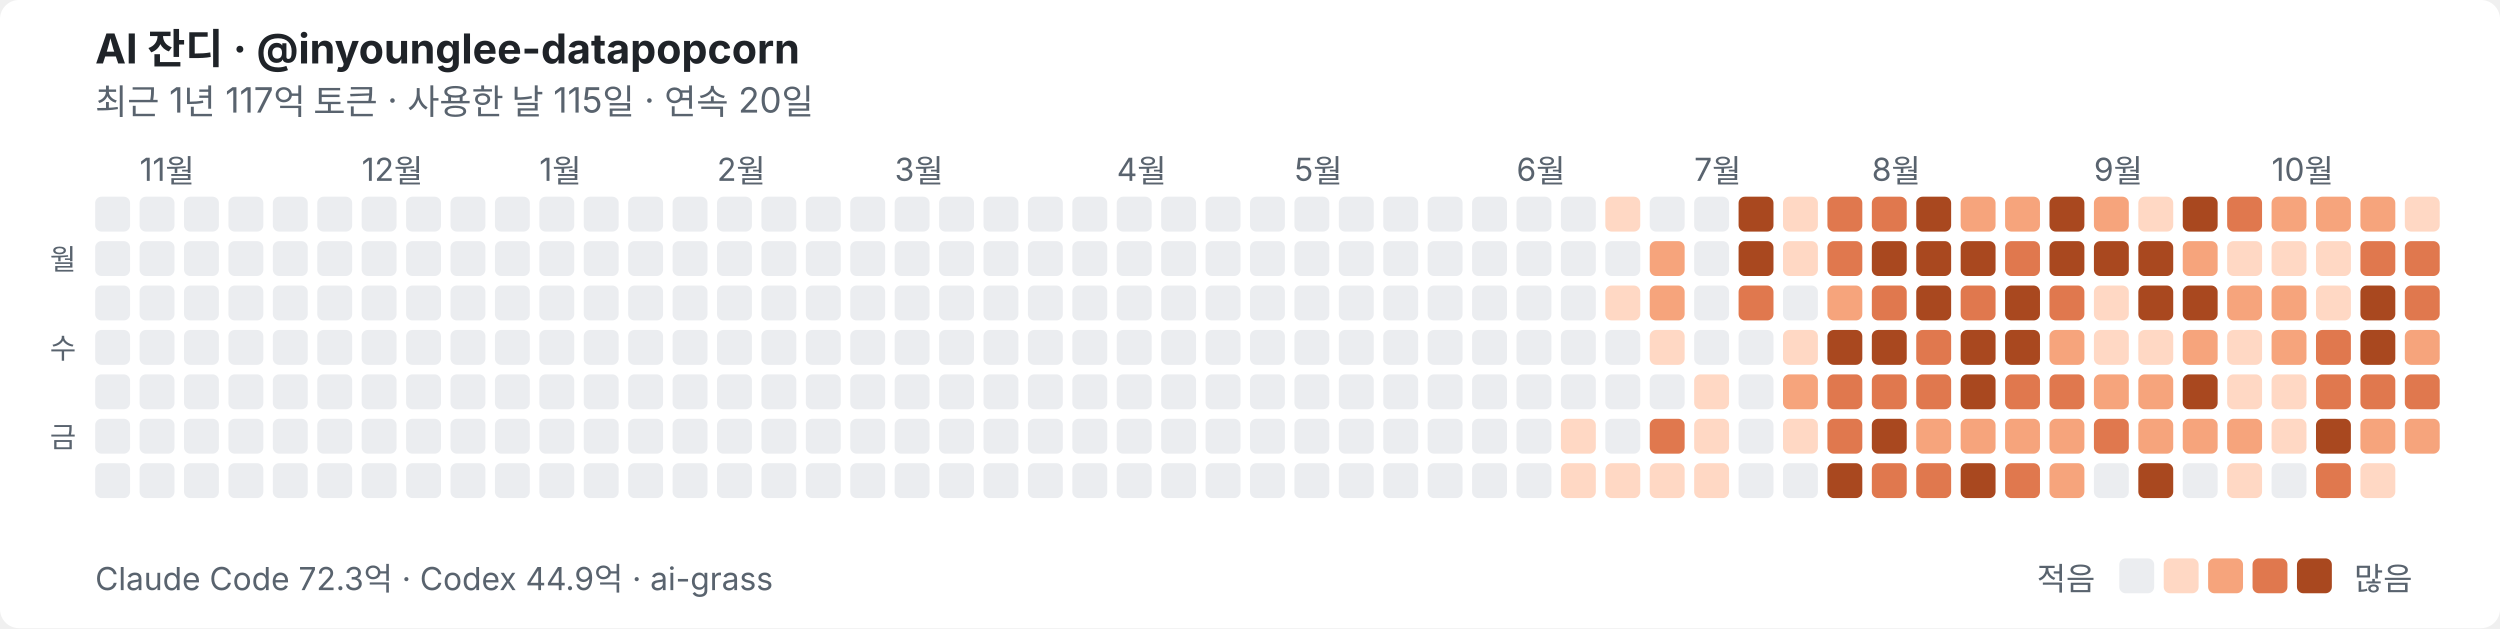
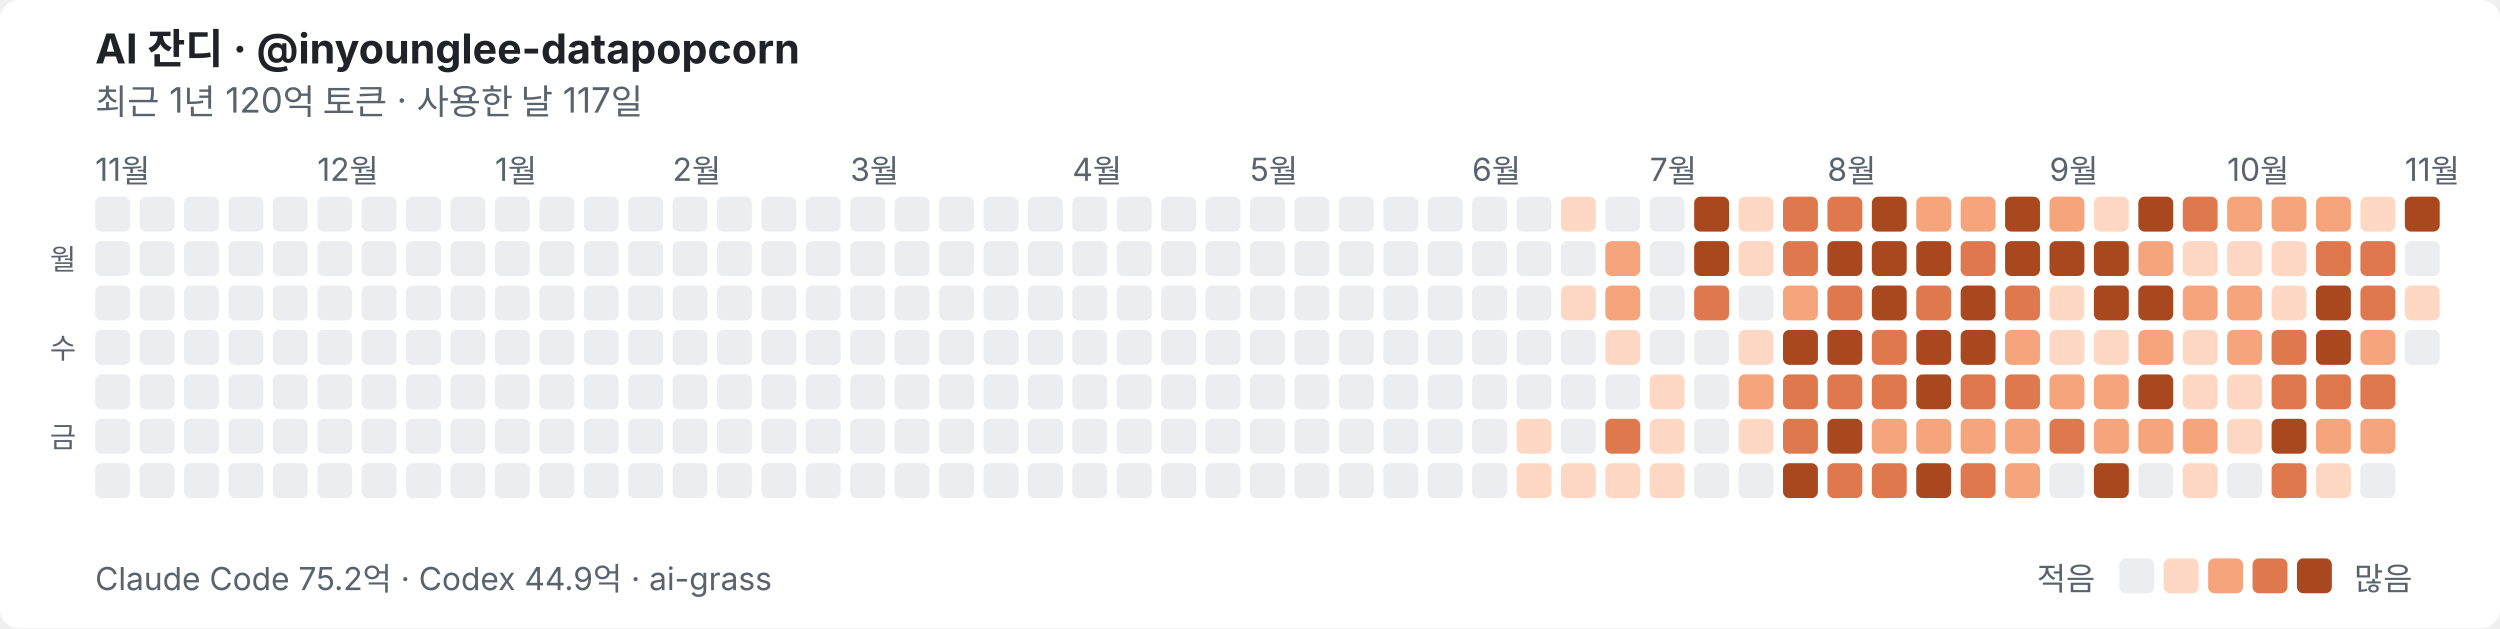
- <svg xmlns="http://www.w3.org/2000/svg" width="788" height="198" viewBox="0 0 788 198" role="img" aria-label="AI 잔디 · @inyounglee-datapopcorn 최근 1년 117억 토큰 · 사용한 날 115일 · 연속 20일">
+ <svg xmlns="http://www.w3.org/2000/svg" width="788" height="198" viewBox="0 0 788 198" role="img" aria-label="AI 잔디 · @inyounglee-datapopcorn 최근 1년 120억 토큰 · 사용한 날 117일">
  <rect width="788" height="198" rx="6" fill="#ffffff" />
  <g font-family="-apple-system,BlinkMacSystemFont,'Segoe UI','Apple SD Gothic Neo','Malgun Gothic',sans-serif">
    <text x="30" y="20" font-size="13" font-weight="700" fill="#1f2328">AI 잔디 · @inyounglee-datapopcorn</text>
-     <text x="30" y="36" font-size="11" fill="#59636e">최근 1년 117억 토큰 · 사용한 날 115일 · 연속 20일</text>
-     <text x="44" y="57" font-size="10" fill="#59636e">11월</text>
-     <text x="114" y="57" font-size="10" fill="#59636e">12월</text>
-     <text x="170" y="57" font-size="10" fill="#59636e">1월</text>
-     <text x="226" y="57" font-size="10" fill="#59636e">2월</text>
-     <text x="282" y="57" font-size="10" fill="#59636e">3월</text>
-     <text x="352" y="57" font-size="10" fill="#59636e">4월</text>
-     <text x="408" y="57" font-size="10" fill="#59636e">5월</text>
-     <text x="478" y="57" font-size="10" fill="#59636e">6월</text>
-     <text x="534" y="57" font-size="10" fill="#59636e">7월</text>
-     <text x="590" y="57" font-size="10" fill="#59636e">8월</text>
-     <text x="660" y="57" font-size="10" fill="#59636e">9월</text>
-     <text x="716" y="57" font-size="10" fill="#59636e">10월</text>
+     <text x="30" y="36" font-size="11" fill="#59636e">최근 1년 120억 토큰 · 사용한 날 117일</text>
+     <text x="30" y="57" font-size="10" fill="#59636e">11월</text>
+     <text x="100" y="57" font-size="10" fill="#59636e">12월</text>
+     <text x="156" y="57" font-size="10" fill="#59636e">1월</text>
+     <text x="212" y="57" font-size="10" fill="#59636e">2월</text>
+     <text x="268" y="57" font-size="10" fill="#59636e">3월</text>
+     <text x="338" y="57" font-size="10" fill="#59636e">4월</text>
+     <text x="394" y="57" font-size="10" fill="#59636e">5월</text>
+     <text x="464" y="57" font-size="10" fill="#59636e">6월</text>
+     <text x="520" y="57" font-size="10" fill="#59636e">7월</text>
+     <text x="576" y="57" font-size="10" fill="#59636e">8월</text>
+     <text x="646" y="57" font-size="10" fill="#59636e">9월</text>
+     <text x="702" y="57" font-size="10" fill="#59636e">10월</text>
+     <text x="758" y="57" font-size="10" fill="#59636e">11월</text>
    <text x="24" y="85" font-size="9" text-anchor="end" fill="#59636e">월</text>
    <text x="24" y="113" font-size="9" text-anchor="end" fill="#59636e">수</text>
    <text x="24" y="141" font-size="9" text-anchor="end" fill="#59636e">금</text>
    <rect x="30" y="62" width="11" height="11" rx="2" fill="#ebedf0" />
    <rect x="30" y="76" width="11" height="11" rx="2" fill="#ebedf0" />
    <rect x="30" y="90" width="11" height="11" rx="2" fill="#ebedf0" />
    <rect x="30" y="104" width="11" height="11" rx="2" fill="#ebedf0" />
    <rect x="30" y="118" width="11" height="11" rx="2" fill="#ebedf0" />
    <rect x="30" y="132" width="11" height="11" rx="2" fill="#ebedf0" />
    <rect x="30" y="146" width="11" height="11" rx="2" fill="#ebedf0" />
    <rect x="44" y="62" width="11" height="11" rx="2" fill="#ebedf0" />
    <rect x="44" y="76" width="11" height="11" rx="2" fill="#ebedf0" />
    <rect x="44" y="90" width="11" height="11" rx="2" fill="#ebedf0" />
    <rect x="44" y="104" width="11" height="11" rx="2" fill="#ebedf0" />
    <rect x="44" y="118" width="11" height="11" rx="2" fill="#ebedf0" />
    <rect x="44" y="132" width="11" height="11" rx="2" fill="#ebedf0" />
    <rect x="44" y="146" width="11" height="11" rx="2" fill="#ebedf0" />
    <rect x="58" y="62" width="11" height="11" rx="2" fill="#ebedf0" />
    <rect x="58" y="76" width="11" height="11" rx="2" fill="#ebedf0" />
    <rect x="58" y="90" width="11" height="11" rx="2" fill="#ebedf0" />
    <rect x="58" y="104" width="11" height="11" rx="2" fill="#ebedf0" />
    <rect x="58" y="118" width="11" height="11" rx="2" fill="#ebedf0" />
    <rect x="58" y="132" width="11" height="11" rx="2" fill="#ebedf0" />
    <rect x="58" y="146" width="11" height="11" rx="2" fill="#ebedf0" />
    <rect x="72" y="62" width="11" height="11" rx="2" fill="#ebedf0" />
    <rect x="72" y="76" width="11" height="11" rx="2" fill="#ebedf0" />
    <rect x="72" y="90" width="11" height="11" rx="2" fill="#ebedf0" />
    <rect x="72" y="104" width="11" height="11" rx="2" fill="#ebedf0" />
    <rect x="72" y="118" width="11" height="11" rx="2" fill="#ebedf0" />
    <rect x="72" y="132" width="11" height="11" rx="2" fill="#ebedf0" />
    <rect x="72" y="146" width="11" height="11" rx="2" fill="#ebedf0" />
    <rect x="86" y="62" width="11" height="11" rx="2" fill="#ebedf0" />
    <rect x="86" y="76" width="11" height="11" rx="2" fill="#ebedf0" />
    <rect x="86" y="90" width="11" height="11" rx="2" fill="#ebedf0" />
    <rect x="86" y="104" width="11" height="11" rx="2" fill="#ebedf0" />
    <rect x="86" y="118" width="11" height="11" rx="2" fill="#ebedf0" />
    <rect x="86" y="132" width="11" height="11" rx="2" fill="#ebedf0" />
    <rect x="86" y="146" width="11" height="11" rx="2" fill="#ebedf0" />
    <rect x="100" y="62" width="11" height="11" rx="2" fill="#ebedf0" />
    <rect x="100" y="76" width="11" height="11" rx="2" fill="#ebedf0" />
    <rect x="100" y="90" width="11" height="11" rx="2" fill="#ebedf0" />
    <rect x="100" y="104" width="11" height="11" rx="2" fill="#ebedf0" />
    <rect x="100" y="118" width="11" height="11" rx="2" fill="#ebedf0" />
    <rect x="100" y="132" width="11" height="11" rx="2" fill="#ebedf0" />
    <rect x="100" y="146" width="11" height="11" rx="2" fill="#ebedf0" />
    <rect x="114" y="62" width="11" height="11" rx="2" fill="#ebedf0" />
    <rect x="114" y="76" width="11" height="11" rx="2" fill="#ebedf0" />
    <rect x="114" y="90" width="11" height="11" rx="2" fill="#ebedf0" />
    <rect x="114" y="104" width="11" height="11" rx="2" fill="#ebedf0" />
    <rect x="114" y="118" width="11" height="11" rx="2" fill="#ebedf0" />
    <rect x="114" y="132" width="11" height="11" rx="2" fill="#ebedf0" />
    <rect x="114" y="146" width="11" height="11" rx="2" fill="#ebedf0" />
    <rect x="128" y="62" width="11" height="11" rx="2" fill="#ebedf0" />
    <rect x="128" y="76" width="11" height="11" rx="2" fill="#ebedf0" />
    <rect x="128" y="90" width="11" height="11" rx="2" fill="#ebedf0" />
    <rect x="128" y="104" width="11" height="11" rx="2" fill="#ebedf0" />
    <rect x="128" y="118" width="11" height="11" rx="2" fill="#ebedf0" />
    <rect x="128" y="132" width="11" height="11" rx="2" fill="#ebedf0" />
    <rect x="128" y="146" width="11" height="11" rx="2" fill="#ebedf0" />
    <rect x="142" y="62" width="11" height="11" rx="2" fill="#ebedf0" />
    <rect x="142" y="76" width="11" height="11" rx="2" fill="#ebedf0" />
    <rect x="142" y="90" width="11" height="11" rx="2" fill="#ebedf0" />
    <rect x="142" y="104" width="11" height="11" rx="2" fill="#ebedf0" />
    <rect x="142" y="118" width="11" height="11" rx="2" fill="#ebedf0" />
    <rect x="142" y="132" width="11" height="11" rx="2" fill="#ebedf0" />
    <rect x="142" y="146" width="11" height="11" rx="2" fill="#ebedf0" />
    <rect x="156" y="62" width="11" height="11" rx="2" fill="#ebedf0" />
    <rect x="156" y="76" width="11" height="11" rx="2" fill="#ebedf0" />
    <rect x="156" y="90" width="11" height="11" rx="2" fill="#ebedf0" />
    <rect x="156" y="104" width="11" height="11" rx="2" fill="#ebedf0" />
    <rect x="156" y="118" width="11" height="11" rx="2" fill="#ebedf0" />
    <rect x="156" y="132" width="11" height="11" rx="2" fill="#ebedf0" />
    <rect x="156" y="146" width="11" height="11" rx="2" fill="#ebedf0" />
    <rect x="170" y="62" width="11" height="11" rx="2" fill="#ebedf0" />
    <rect x="170" y="76" width="11" height="11" rx="2" fill="#ebedf0" />
    <rect x="170" y="90" width="11" height="11" rx="2" fill="#ebedf0" />
    <rect x="170" y="104" width="11" height="11" rx="2" fill="#ebedf0" />
    <rect x="170" y="118" width="11" height="11" rx="2" fill="#ebedf0" />
    <rect x="170" y="132" width="11" height="11" rx="2" fill="#ebedf0" />
    <rect x="170" y="146" width="11" height="11" rx="2" fill="#ebedf0" />
    <rect x="184" y="62" width="11" height="11" rx="2" fill="#ebedf0" />
    <rect x="184" y="76" width="11" height="11" rx="2" fill="#ebedf0" />
    <rect x="184" y="90" width="11" height="11" rx="2" fill="#ebedf0" />
    <rect x="184" y="104" width="11" height="11" rx="2" fill="#ebedf0" />
    <rect x="184" y="118" width="11" height="11" rx="2" fill="#ebedf0" />
    <rect x="184" y="132" width="11" height="11" rx="2" fill="#ebedf0" />
    <rect x="184" y="146" width="11" height="11" rx="2" fill="#ebedf0" />
    <rect x="198" y="62" width="11" height="11" rx="2" fill="#ebedf0" />
    <rect x="198" y="76" width="11" height="11" rx="2" fill="#ebedf0" />
    <rect x="198" y="90" width="11" height="11" rx="2" fill="#ebedf0" />
    <rect x="198" y="104" width="11" height="11" rx="2" fill="#ebedf0" />
    <rect x="198" y="118" width="11" height="11" rx="2" fill="#ebedf0" />
    <rect x="198" y="132" width="11" height="11" rx="2" fill="#ebedf0" />
    <rect x="198" y="146" width="11" height="11" rx="2" fill="#ebedf0" />
    <rect x="212" y="62" width="11" height="11" rx="2" fill="#ebedf0" />
    <rect x="212" y="76" width="11" height="11" rx="2" fill="#ebedf0" />
    <rect x="212" y="90" width="11" height="11" rx="2" fill="#ebedf0" />
    <rect x="212" y="104" width="11" height="11" rx="2" fill="#ebedf0" />
    <rect x="212" y="118" width="11" height="11" rx="2" fill="#ebedf0" />
    <rect x="212" y="132" width="11" height="11" rx="2" fill="#ebedf0" />
    <rect x="212" y="146" width="11" height="11" rx="2" fill="#ebedf0" />
    <rect x="226" y="62" width="11" height="11" rx="2" fill="#ebedf0" />
    <rect x="226" y="76" width="11" height="11" rx="2" fill="#ebedf0" />
    <rect x="226" y="90" width="11" height="11" rx="2" fill="#ebedf0" />
    <rect x="226" y="104" width="11" height="11" rx="2" fill="#ebedf0" />
    <rect x="226" y="118" width="11" height="11" rx="2" fill="#ebedf0" />
    <rect x="226" y="132" width="11" height="11" rx="2" fill="#ebedf0" />
    <rect x="226" y="146" width="11" height="11" rx="2" fill="#ebedf0" />
    <rect x="240" y="62" width="11" height="11" rx="2" fill="#ebedf0" />
    <rect x="240" y="76" width="11" height="11" rx="2" fill="#ebedf0" />
    <rect x="240" y="90" width="11" height="11" rx="2" fill="#ebedf0" />
    <rect x="240" y="104" width="11" height="11" rx="2" fill="#ebedf0" />
    <rect x="240" y="118" width="11" height="11" rx="2" fill="#ebedf0" />
    <rect x="240" y="132" width="11" height="11" rx="2" fill="#ebedf0" />
    <rect x="240" y="146" width="11" height="11" rx="2" fill="#ebedf0" />
    <rect x="254" y="62" width="11" height="11" rx="2" fill="#ebedf0" />
    <rect x="254" y="76" width="11" height="11" rx="2" fill="#ebedf0" />
    <rect x="254" y="90" width="11" height="11" rx="2" fill="#ebedf0" />
    <rect x="254" y="104" width="11" height="11" rx="2" fill="#ebedf0" />
    <rect x="254" y="118" width="11" height="11" rx="2" fill="#ebedf0" />
    <rect x="254" y="132" width="11" height="11" rx="2" fill="#ebedf0" />
    <rect x="254" y="146" width="11" height="11" rx="2" fill="#ebedf0" />
    <rect x="268" y="62" width="11" height="11" rx="2" fill="#ebedf0" />
    <rect x="268" y="76" width="11" height="11" rx="2" fill="#ebedf0" />
    <rect x="268" y="90" width="11" height="11" rx="2" fill="#ebedf0" />
    <rect x="268" y="104" width="11" height="11" rx="2" fill="#ebedf0" />
    <rect x="268" y="118" width="11" height="11" rx="2" fill="#ebedf0" />
    <rect x="268" y="132" width="11" height="11" rx="2" fill="#ebedf0" />
    <rect x="268" y="146" width="11" height="11" rx="2" fill="#ebedf0" />
    <rect x="282" y="62" width="11" height="11" rx="2" fill="#ebedf0" />
    <rect x="282" y="76" width="11" height="11" rx="2" fill="#ebedf0" />
    <rect x="282" y="90" width="11" height="11" rx="2" fill="#ebedf0" />
    <rect x="282" y="104" width="11" height="11" rx="2" fill="#ebedf0" />
    <rect x="282" y="118" width="11" height="11" rx="2" fill="#ebedf0" />
    <rect x="282" y="132" width="11" height="11" rx="2" fill="#ebedf0" />
    <rect x="282" y="146" width="11" height="11" rx="2" fill="#ebedf0" />
    <rect x="296" y="62" width="11" height="11" rx="2" fill="#ebedf0" />
    <rect x="296" y="76" width="11" height="11" rx="2" fill="#ebedf0" />
    <rect x="296" y="90" width="11" height="11" rx="2" fill="#ebedf0" />
    <rect x="296" y="104" width="11" height="11" rx="2" fill="#ebedf0" />
    <rect x="296" y="118" width="11" height="11" rx="2" fill="#ebedf0" />
    <rect x="296" y="132" width="11" height="11" rx="2" fill="#ebedf0" />
    <rect x="296" y="146" width="11" height="11" rx="2" fill="#ebedf0" />
    <rect x="310" y="62" width="11" height="11" rx="2" fill="#ebedf0" />
    <rect x="310" y="76" width="11" height="11" rx="2" fill="#ebedf0" />
    <rect x="310" y="90" width="11" height="11" rx="2" fill="#ebedf0" />
    <rect x="310" y="104" width="11" height="11" rx="2" fill="#ebedf0" />
    <rect x="310" y="118" width="11" height="11" rx="2" fill="#ebedf0" />
    <rect x="310" y="132" width="11" height="11" rx="2" fill="#ebedf0" />
    <rect x="310" y="146" width="11" height="11" rx="2" fill="#ebedf0" />
    <rect x="324" y="62" width="11" height="11" rx="2" fill="#ebedf0" />
    <rect x="324" y="76" width="11" height="11" rx="2" fill="#ebedf0" />
    <rect x="324" y="90" width="11" height="11" rx="2" fill="#ebedf0" />
    <rect x="324" y="104" width="11" height="11" rx="2" fill="#ebedf0" />
    <rect x="324" y="118" width="11" height="11" rx="2" fill="#ebedf0" />
    <rect x="324" y="132" width="11" height="11" rx="2" fill="#ebedf0" />
    <rect x="324" y="146" width="11" height="11" rx="2" fill="#ebedf0" />
    <rect x="338" y="62" width="11" height="11" rx="2" fill="#ebedf0" />
    <rect x="338" y="76" width="11" height="11" rx="2" fill="#ebedf0" />
    <rect x="338" y="90" width="11" height="11" rx="2" fill="#ebedf0" />
    <rect x="338" y="104" width="11" height="11" rx="2" fill="#ebedf0" />
    <rect x="338" y="118" width="11" height="11" rx="2" fill="#ebedf0" />
    <rect x="338" y="132" width="11" height="11" rx="2" fill="#ebedf0" />
    <rect x="338" y="146" width="11" height="11" rx="2" fill="#ebedf0" />
    <rect x="352" y="62" width="11" height="11" rx="2" fill="#ebedf0" />
    <rect x="352" y="76" width="11" height="11" rx="2" fill="#ebedf0" />
    <rect x="352" y="90" width="11" height="11" rx="2" fill="#ebedf0" />
    <rect x="352" y="104" width="11" height="11" rx="2" fill="#ebedf0" />
    <rect x="352" y="118" width="11" height="11" rx="2" fill="#ebedf0" />
    <rect x="352" y="132" width="11" height="11" rx="2" fill="#ebedf0" />
    <rect x="352" y="146" width="11" height="11" rx="2" fill="#ebedf0" />
    <rect x="366" y="62" width="11" height="11" rx="2" fill="#ebedf0" />
    <rect x="366" y="76" width="11" height="11" rx="2" fill="#ebedf0" />
    <rect x="366" y="90" width="11" height="11" rx="2" fill="#ebedf0" />
    <rect x="366" y="104" width="11" height="11" rx="2" fill="#ebedf0" />
    <rect x="366" y="118" width="11" height="11" rx="2" fill="#ebedf0" />
    <rect x="366" y="132" width="11" height="11" rx="2" fill="#ebedf0" />
    <rect x="366" y="146" width="11" height="11" rx="2" fill="#ebedf0" />
    <rect x="380" y="62" width="11" height="11" rx="2" fill="#ebedf0" />
    <rect x="380" y="76" width="11" height="11" rx="2" fill="#ebedf0" />
    <rect x="380" y="90" width="11" height="11" rx="2" fill="#ebedf0" />
    <rect x="380" y="104" width="11" height="11" rx="2" fill="#ebedf0" />
    <rect x="380" y="118" width="11" height="11" rx="2" fill="#ebedf0" />
    <rect x="380" y="132" width="11" height="11" rx="2" fill="#ebedf0" />
    <rect x="380" y="146" width="11" height="11" rx="2" fill="#ebedf0" />
    <rect x="394" y="62" width="11" height="11" rx="2" fill="#ebedf0" />
    <rect x="394" y="76" width="11" height="11" rx="2" fill="#ebedf0" />
    <rect x="394" y="90" width="11" height="11" rx="2" fill="#ebedf0" />
    <rect x="394" y="104" width="11" height="11" rx="2" fill="#ebedf0" />
    <rect x="394" y="118" width="11" height="11" rx="2" fill="#ebedf0" />
    <rect x="394" y="132" width="11" height="11" rx="2" fill="#ebedf0" />
    <rect x="394" y="146" width="11" height="11" rx="2" fill="#ebedf0" />
    <rect x="408" y="62" width="11" height="11" rx="2" fill="#ebedf0" />
    <rect x="408" y="76" width="11" height="11" rx="2" fill="#ebedf0" />
    <rect x="408" y="90" width="11" height="11" rx="2" fill="#ebedf0" />
    <rect x="408" y="104" width="11" height="11" rx="2" fill="#ebedf0" />
    <rect x="408" y="118" width="11" height="11" rx="2" fill="#ebedf0" />
    <rect x="408" y="132" width="11" height="11" rx="2" fill="#ebedf0" />
    <rect x="408" y="146" width="11" height="11" rx="2" fill="#ebedf0" />
    <rect x="422" y="62" width="11" height="11" rx="2" fill="#ebedf0" />
    <rect x="422" y="76" width="11" height="11" rx="2" fill="#ebedf0" />
    <rect x="422" y="90" width="11" height="11" rx="2" fill="#ebedf0" />
    <rect x="422" y="104" width="11" height="11" rx="2" fill="#ebedf0" />
    <rect x="422" y="118" width="11" height="11" rx="2" fill="#ebedf0" />
    <rect x="422" y="132" width="11" height="11" rx="2" fill="#ebedf0" />
    <rect x="422" y="146" width="11" height="11" rx="2" fill="#ebedf0" />
    <rect x="436" y="62" width="11" height="11" rx="2" fill="#ebedf0" />
    <rect x="436" y="76" width="11" height="11" rx="2" fill="#ebedf0" />
    <rect x="436" y="90" width="11" height="11" rx="2" fill="#ebedf0" />
    <rect x="436" y="104" width="11" height="11" rx="2" fill="#ebedf0" />
    <rect x="436" y="118" width="11" height="11" rx="2" fill="#ebedf0" />
    <rect x="436" y="132" width="11" height="11" rx="2" fill="#ebedf0" />
    <rect x="436" y="146" width="11" height="11" rx="2" fill="#ebedf0" />
    <rect x="450" y="62" width="11" height="11" rx="2" fill="#ebedf0" />
    <rect x="450" y="76" width="11" height="11" rx="2" fill="#ebedf0" />
    <rect x="450" y="90" width="11" height="11" rx="2" fill="#ebedf0" />
    <rect x="450" y="104" width="11" height="11" rx="2" fill="#ebedf0" />
    <rect x="450" y="118" width="11" height="11" rx="2" fill="#ebedf0" />
    <rect x="450" y="132" width="11" height="11" rx="2" fill="#ebedf0" />
    <rect x="450" y="146" width="11" height="11" rx="2" fill="#ebedf0" />
    <rect x="464" y="62" width="11" height="11" rx="2" fill="#ebedf0" />
    <rect x="464" y="76" width="11" height="11" rx="2" fill="#ebedf0" />
    <rect x="464" y="90" width="11" height="11" rx="2" fill="#ebedf0" />
    <rect x="464" y="104" width="11" height="11" rx="2" fill="#ebedf0" />
    <rect x="464" y="118" width="11" height="11" rx="2" fill="#ebedf0" />
    <rect x="464" y="132" width="11" height="11" rx="2" fill="#ebedf0" />
    <rect x="464" y="146" width="11" height="11" rx="2" fill="#ebedf0" />
    <rect x="478" y="62" width="11" height="11" rx="2" fill="#ebedf0" />
    <rect x="478" y="76" width="11" height="11" rx="2" fill="#ebedf0" />
    <rect x="478" y="90" width="11" height="11" rx="2" fill="#ebedf0" />
    <rect x="478" y="104" width="11" height="11" rx="2" fill="#ebedf0" />
    <rect x="478" y="118" width="11" height="11" rx="2" fill="#ebedf0" />
-     <rect x="478" y="132" width="11" height="11" rx="2" fill="#ebedf0" />
-     <rect x="478" y="146" width="11" height="11" rx="2" fill="#ebedf0" />
-     <rect x="492" y="62" width="11" height="11" rx="2" fill="#ebedf0" />
+     <rect x="478" y="132" width="11" height="11" rx="2" fill="#ffd8c4" />
+     <rect x="478" y="146" width="11" height="11" rx="2" fill="#ffd8c4" />
+     <rect x="492" y="62" width="11" height="11" rx="2" fill="#ffd8c4" />
    <rect x="492" y="76" width="11" height="11" rx="2" fill="#ebedf0" />
-     <rect x="492" y="90" width="11" height="11" rx="2" fill="#ebedf0" />
+     <rect x="492" y="90" width="11" height="11" rx="2" fill="#ffd8c4" />
    <rect x="492" y="104" width="11" height="11" rx="2" fill="#ebedf0" />
    <rect x="492" y="118" width="11" height="11" rx="2" fill="#ebedf0" />
-     <rect x="492" y="132" width="11" height="11" rx="2" fill="#ffd8c4" />
+     <rect x="492" y="132" width="11" height="11" rx="2" fill="#ebedf0" />
    <rect x="492" y="146" width="11" height="11" rx="2" fill="#ffd8c4" />
-     <rect x="506" y="62" width="11" height="11" rx="2" fill="#ffd8c4" />
-     <rect x="506" y="76" width="11" height="11" rx="2" fill="#ebedf0" />
-     <rect x="506" y="90" width="11" height="11" rx="2" fill="#ffd8c4" />
-     <rect x="506" y="104" width="11" height="11" rx="2" fill="#ebedf0" />
+     <rect x="506" y="62" width="11" height="11" rx="2" fill="#ebedf0" />
+     <rect x="506" y="76" width="11" height="11" rx="2" fill="#f6a47c" />
+     <rect x="506" y="90" width="11" height="11" rx="2" fill="#f6a47c" />
+     <rect x="506" y="104" width="11" height="11" rx="2" fill="#ffd8c4" />
    <rect x="506" y="118" width="11" height="11" rx="2" fill="#ebedf0" />
-     <rect x="506" y="132" width="11" height="11" rx="2" fill="#ebedf0" />
+     <rect x="506" y="132" width="11" height="11" rx="2" fill="#e0784e" />
    <rect x="506" y="146" width="11" height="11" rx="2" fill="#ffd8c4" />
    <rect x="520" y="62" width="11" height="11" rx="2" fill="#ebedf0" />
-     <rect x="520" y="76" width="11" height="11" rx="2" fill="#f6a47c" />
-     <rect x="520" y="90" width="11" height="11" rx="2" fill="#f6a47c" />
-     <rect x="520" y="104" width="11" height="11" rx="2" fill="#ffd8c4" />
-     <rect x="520" y="118" width="11" height="11" rx="2" fill="#ebedf0" />
-     <rect x="520" y="132" width="11" height="11" rx="2" fill="#e0784e" />
+     <rect x="520" y="76" width="11" height="11" rx="2" fill="#ebedf0" />
+     <rect x="520" y="90" width="11" height="11" rx="2" fill="#ebedf0" />
+     <rect x="520" y="104" width="11" height="11" rx="2" fill="#ebedf0" />
+     <rect x="520" y="118" width="11" height="11" rx="2" fill="#ffd8c4" />
+     <rect x="520" y="132" width="11" height="11" rx="2" fill="#ffd8c4" />
    <rect x="520" y="146" width="11" height="11" rx="2" fill="#ffd8c4" />
-     <rect x="534" y="62" width="11" height="11" rx="2" fill="#ebedf0" />
-     <rect x="534" y="76" width="11" height="11" rx="2" fill="#ebedf0" />
-     <rect x="534" y="90" width="11" height="11" rx="2" fill="#ebedf0" />
+     <rect x="534" y="62" width="11" height="11" rx="2" fill="#a9481f" />
+     <rect x="534" y="76" width="11" height="11" rx="2" fill="#a9481f" />
+     <rect x="534" y="90" width="11" height="11" rx="2" fill="#e0784e" />
    <rect x="534" y="104" width="11" height="11" rx="2" fill="#ebedf0" />
-     <rect x="534" y="118" width="11" height="11" rx="2" fill="#ffd8c4" />
-     <rect x="534" y="132" width="11" height="11" rx="2" fill="#ffd8c4" />
-     <rect x="534" y="146" width="11" height="11" rx="2" fill="#ffd8c4" />
-     <rect x="548" y="62" width="11" height="11" rx="2" fill="#a9481f" />
-     <rect x="548" y="76" width="11" height="11" rx="2" fill="#a9481f" />
-     <rect x="548" y="90" width="11" height="11" rx="2" fill="#e0784e" />
-     <rect x="548" y="104" width="11" height="11" rx="2" fill="#ebedf0" />
-     <rect x="548" y="118" width="11" height="11" rx="2" fill="#ebedf0" />
-     <rect x="548" y="132" width="11" height="11" rx="2" fill="#ebedf0" />
+     <rect x="534" y="118" width="11" height="11" rx="2" fill="#ebedf0" />
+     <rect x="534" y="132" width="11" height="11" rx="2" fill="#ebedf0" />
+     <rect x="534" y="146" width="11" height="11" rx="2" fill="#ebedf0" />
+     <rect x="548" y="62" width="11" height="11" rx="2" fill="#ffd8c4" />
+     <rect x="548" y="76" width="11" height="11" rx="2" fill="#ffd8c4" />
+     <rect x="548" y="90" width="11" height="11" rx="2" fill="#ebedf0" />
+     <rect x="548" y="104" width="11" height="11" rx="2" fill="#ffd8c4" />
+     <rect x="548" y="118" width="11" height="11" rx="2" fill="#f6a47c" />
+     <rect x="548" y="132" width="11" height="11" rx="2" fill="#ffd8c4" />
    <rect x="548" y="146" width="11" height="11" rx="2" fill="#ebedf0" />
-     <rect x="562" y="62" width="11" height="11" rx="2" fill="#ffd8c4" />
-     <rect x="562" y="76" width="11" height="11" rx="2" fill="#ffd8c4" />
-     <rect x="562" y="90" width="11" height="11" rx="2" fill="#ebedf0" />
-     <rect x="562" y="104" width="11" height="11" rx="2" fill="#ffd8c4" />
-     <rect x="562" y="118" width="11" height="11" rx="2" fill="#f6a47c" />
-     <rect x="562" y="132" width="11" height="11" rx="2" fill="#ffd8c4" />
-     <rect x="562" y="146" width="11" height="11" rx="2" fill="#ebedf0" />
+     <rect x="562" y="62" width="11" height="11" rx="2" fill="#e0784e" />
+     <rect x="562" y="76" width="11" height="11" rx="2" fill="#e0784e" />
+     <rect x="562" y="90" width="11" height="11" rx="2" fill="#f6a47c" />
+     <rect x="562" y="104" width="11" height="11" rx="2" fill="#a9481f" />
+     <rect x="562" y="118" width="11" height="11" rx="2" fill="#e0784e" />
+     <rect x="562" y="132" width="11" height="11" rx="2" fill="#e0784e" />
+     <rect x="562" y="146" width="11" height="11" rx="2" fill="#a9481f" />
    <rect x="576" y="62" width="11" height="11" rx="2" fill="#e0784e" />
-     <rect x="576" y="76" width="11" height="11" rx="2" fill="#e0784e" />
-     <rect x="576" y="90" width="11" height="11" rx="2" fill="#f6a47c" />
+     <rect x="576" y="76" width="11" height="11" rx="2" fill="#a9481f" />
+     <rect x="576" y="90" width="11" height="11" rx="2" fill="#e0784e" />
    <rect x="576" y="104" width="11" height="11" rx="2" fill="#a9481f" />
    <rect x="576" y="118" width="11" height="11" rx="2" fill="#e0784e" />
-     <rect x="576" y="132" width="11" height="11" rx="2" fill="#e0784e" />
-     <rect x="576" y="146" width="11" height="11" rx="2" fill="#a9481f" />
-     <rect x="590" y="62" width="11" height="11" rx="2" fill="#e0784e" />
+     <rect x="576" y="132" width="11" height="11" rx="2" fill="#a9481f" />
+     <rect x="576" y="146" width="11" height="11" rx="2" fill="#e0784e" />
+     <rect x="590" y="62" width="11" height="11" rx="2" fill="#a9481f" />
    <rect x="590" y="76" width="11" height="11" rx="2" fill="#a9481f" />
-     <rect x="590" y="90" width="11" height="11" rx="2" fill="#e0784e" />
-     <rect x="590" y="104" width="11" height="11" rx="2" fill="#a9481f" />
+     <rect x="590" y="90" width="11" height="11" rx="2" fill="#a9481f" />
+     <rect x="590" y="104" width="11" height="11" rx="2" fill="#e0784e" />
    <rect x="590" y="118" width="11" height="11" rx="2" fill="#e0784e" />
-     <rect x="590" y="132" width="11" height="11" rx="2" fill="#a9481f" />
+     <rect x="590" y="132" width="11" height="11" rx="2" fill="#f6a47c" />
    <rect x="590" y="146" width="11" height="11" rx="2" fill="#e0784e" />
-     <rect x="604" y="62" width="11" height="11" rx="2" fill="#a9481f" />
+     <rect x="604" y="62" width="11" height="11" rx="2" fill="#f6a47c" />
    <rect x="604" y="76" width="11" height="11" rx="2" fill="#a9481f" />
-     <rect x="604" y="90" width="11" height="11" rx="2" fill="#a9481f" />
-     <rect x="604" y="104" width="11" height="11" rx="2" fill="#e0784e" />
-     <rect x="604" y="118" width="11" height="11" rx="2" fill="#e0784e" />
+     <rect x="604" y="90" width="11" height="11" rx="2" fill="#e0784e" />
+     <rect x="604" y="104" width="11" height="11" rx="2" fill="#a9481f" />
+     <rect x="604" y="118" width="11" height="11" rx="2" fill="#a9481f" />
    <rect x="604" y="132" width="11" height="11" rx="2" fill="#f6a47c" />
-     <rect x="604" y="146" width="11" height="11" rx="2" fill="#e0784e" />
+     <rect x="604" y="146" width="11" height="11" rx="2" fill="#a9481f" />
    <rect x="618" y="62" width="11" height="11" rx="2" fill="#f6a47c" />
-     <rect x="618" y="76" width="11" height="11" rx="2" fill="#a9481f" />
-     <rect x="618" y="90" width="11" height="11" rx="2" fill="#e0784e" />
+     <rect x="618" y="76" width="11" height="11" rx="2" fill="#e0784e" />
+     <rect x="618" y="90" width="11" height="11" rx="2" fill="#a9481f" />
    <rect x="618" y="104" width="11" height="11" rx="2" fill="#a9481f" />
-     <rect x="618" y="118" width="11" height="11" rx="2" fill="#a9481f" />
+     <rect x="618" y="118" width="11" height="11" rx="2" fill="#e0784e" />
    <rect x="618" y="132" width="11" height="11" rx="2" fill="#f6a47c" />
-     <rect x="618" y="146" width="11" height="11" rx="2" fill="#a9481f" />
-     <rect x="632" y="62" width="11" height="11" rx="2" fill="#f6a47c" />
-     <rect x="632" y="76" width="11" height="11" rx="2" fill="#e0784e" />
-     <rect x="632" y="90" width="11" height="11" rx="2" fill="#a9481f" />
-     <rect x="632" y="104" width="11" height="11" rx="2" fill="#a9481f" />
+     <rect x="618" y="146" width="11" height="11" rx="2" fill="#e0784e" />
+     <rect x="632" y="62" width="11" height="11" rx="2" fill="#a9481f" />
+     <rect x="632" y="76" width="11" height="11" rx="2" fill="#a9481f" />
+     <rect x="632" y="90" width="11" height="11" rx="2" fill="#e0784e" />
+     <rect x="632" y="104" width="11" height="11" rx="2" fill="#f6a47c" />
    <rect x="632" y="118" width="11" height="11" rx="2" fill="#e0784e" />
    <rect x="632" y="132" width="11" height="11" rx="2" fill="#f6a47c" />
-     <rect x="632" y="146" width="11" height="11" rx="2" fill="#e0784e" />
-     <rect x="646" y="62" width="11" height="11" rx="2" fill="#a9481f" />
+     <rect x="632" y="146" width="11" height="11" rx="2" fill="#f6a47c" />
+     <rect x="646" y="62" width="11" height="11" rx="2" fill="#f6a47c" />
    <rect x="646" y="76" width="11" height="11" rx="2" fill="#a9481f" />
-     <rect x="646" y="90" width="11" height="11" rx="2" fill="#e0784e" />
-     <rect x="646" y="104" width="11" height="11" rx="2" fill="#f6a47c" />
-     <rect x="646" y="118" width="11" height="11" rx="2" fill="#e0784e" />
-     <rect x="646" y="132" width="11" height="11" rx="2" fill="#f6a47c" />
-     <rect x="646" y="146" width="11" height="11" rx="2" fill="#f6a47c" />
-     <rect x="660" y="62" width="11" height="11" rx="2" fill="#f6a47c" />
+     <rect x="646" y="90" width="11" height="11" rx="2" fill="#ffd8c4" />
+     <rect x="646" y="104" width="11" height="11" rx="2" fill="#ffd8c4" />
+     <rect x="646" y="118" width="11" height="11" rx="2" fill="#f6a47c" />
+     <rect x="646" y="132" width="11" height="11" rx="2" fill="#e0784e" />
+     <rect x="646" y="146" width="11" height="11" rx="2" fill="#ebedf0" />
+     <rect x="660" y="62" width="11" height="11" rx="2" fill="#ffd8c4" />
    <rect x="660" y="76" width="11" height="11" rx="2" fill="#a9481f" />
-     <rect x="660" y="90" width="11" height="11" rx="2" fill="#ffd8c4" />
+     <rect x="660" y="90" width="11" height="11" rx="2" fill="#a9481f" />
    <rect x="660" y="104" width="11" height="11" rx="2" fill="#ffd8c4" />
    <rect x="660" y="118" width="11" height="11" rx="2" fill="#f6a47c" />
-     <rect x="660" y="132" width="11" height="11" rx="2" fill="#e0784e" />
-     <rect x="660" y="146" width="11" height="11" rx="2" fill="#ebedf0" />
-     <rect x="674" y="62" width="11" height="11" rx="2" fill="#ffd8c4" />
-     <rect x="674" y="76" width="11" height="11" rx="2" fill="#a9481f" />
+     <rect x="660" y="132" width="11" height="11" rx="2" fill="#f6a47c" />
+     <rect x="660" y="146" width="11" height="11" rx="2" fill="#a9481f" />
+     <rect x="674" y="62" width="11" height="11" rx="2" fill="#a9481f" />
+     <rect x="674" y="76" width="11" height="11" rx="2" fill="#f6a47c" />
    <rect x="674" y="90" width="11" height="11" rx="2" fill="#a9481f" />
-     <rect x="674" y="104" width="11" height="11" rx="2" fill="#ffd8c4" />
-     <rect x="674" y="118" width="11" height="11" rx="2" fill="#f6a47c" />
+     <rect x="674" y="104" width="11" height="11" rx="2" fill="#f6a47c" />
+     <rect x="674" y="118" width="11" height="11" rx="2" fill="#a9481f" />
    <rect x="674" y="132" width="11" height="11" rx="2" fill="#f6a47c" />
-     <rect x="674" y="146" width="11" height="11" rx="2" fill="#a9481f" />
-     <rect x="688" y="62" width="11" height="11" rx="2" fill="#a9481f" />
-     <rect x="688" y="76" width="11" height="11" rx="2" fill="#f6a47c" />
-     <rect x="688" y="90" width="11" height="11" rx="2" fill="#a9481f" />
-     <rect x="688" y="104" width="11" height="11" rx="2" fill="#f6a47c" />
-     <rect x="688" y="118" width="11" height="11" rx="2" fill="#a9481f" />
+     <rect x="674" y="146" width="11" height="11" rx="2" fill="#ebedf0" />
+     <rect x="688" y="62" width="11" height="11" rx="2" fill="#e0784e" />
+     <rect x="688" y="76" width="11" height="11" rx="2" fill="#ffd8c4" />
+     <rect x="688" y="90" width="11" height="11" rx="2" fill="#f6a47c" />
+     <rect x="688" y="104" width="11" height="11" rx="2" fill="#ffd8c4" />
+     <rect x="688" y="118" width="11" height="11" rx="2" fill="#ffd8c4" />
    <rect x="688" y="132" width="11" height="11" rx="2" fill="#f6a47c" />
-     <rect x="688" y="146" width="11" height="11" rx="2" fill="#ebedf0" />
-     <rect x="702" y="62" width="11" height="11" rx="2" fill="#e0784e" />
+     <rect x="688" y="146" width="11" height="11" rx="2" fill="#ffd8c4" />
+     <rect x="702" y="62" width="11" height="11" rx="2" fill="#f6a47c" />
    <rect x="702" y="76" width="11" height="11" rx="2" fill="#ffd8c4" />
    <rect x="702" y="90" width="11" height="11" rx="2" fill="#f6a47c" />
-     <rect x="702" y="104" width="11" height="11" rx="2" fill="#ffd8c4" />
+     <rect x="702" y="104" width="11" height="11" rx="2" fill="#f6a47c" />
    <rect x="702" y="118" width="11" height="11" rx="2" fill="#ffd8c4" />
-     <rect x="702" y="132" width="11" height="11" rx="2" fill="#f6a47c" />
-     <rect x="702" y="146" width="11" height="11" rx="2" fill="#ffd8c4" />
+     <rect x="702" y="132" width="11" height="11" rx="2" fill="#ffd8c4" />
+     <rect x="702" y="146" width="11" height="11" rx="2" fill="#ebedf0" />
    <rect x="716" y="62" width="11" height="11" rx="2" fill="#f6a47c" />
    <rect x="716" y="76" width="11" height="11" rx="2" fill="#ffd8c4" />
-     <rect x="716" y="90" width="11" height="11" rx="2" fill="#f6a47c" />
-     <rect x="716" y="104" width="11" height="11" rx="2" fill="#f6a47c" />
-     <rect x="716" y="118" width="11" height="11" rx="2" fill="#ffd8c4" />
-     <rect x="716" y="132" width="11" height="11" rx="2" fill="#ffd8c4" />
-     <rect x="716" y="146" width="11" height="11" rx="2" fill="#ebedf0" />
+     <rect x="716" y="90" width="11" height="11" rx="2" fill="#ffd8c4" />
+     <rect x="716" y="104" width="11" height="11" rx="2" fill="#e0784e" />
+     <rect x="716" y="118" width="11" height="11" rx="2" fill="#e0784e" />
+     <rect x="716" y="132" width="11" height="11" rx="2" fill="#a9481f" />
+     <rect x="716" y="146" width="11" height="11" rx="2" fill="#e0784e" />
    <rect x="730" y="62" width="11" height="11" rx="2" fill="#f6a47c" />
-     <rect x="730" y="76" width="11" height="11" rx="2" fill="#ffd8c4" />
-     <rect x="730" y="90" width="11" height="11" rx="2" fill="#ffd8c4" />
-     <rect x="730" y="104" width="11" height="11" rx="2" fill="#e0784e" />
+     <rect x="730" y="76" width="11" height="11" rx="2" fill="#e0784e" />
+     <rect x="730" y="90" width="11" height="11" rx="2" fill="#a9481f" />
+     <rect x="730" y="104" width="11" height="11" rx="2" fill="#a9481f" />
    <rect x="730" y="118" width="11" height="11" rx="2" fill="#e0784e" />
-     <rect x="730" y="132" width="11" height="11" rx="2" fill="#a9481f" />
-     <rect x="730" y="146" width="11" height="11" rx="2" fill="#e0784e" />
-     <rect x="744" y="62" width="11" height="11" rx="2" fill="#f6a47c" />
+     <rect x="730" y="132" width="11" height="11" rx="2" fill="#f6a47c" />
+     <rect x="730" y="146" width="11" height="11" rx="2" fill="#ffd8c4" />
+     <rect x="744" y="62" width="11" height="11" rx="2" fill="#ffd8c4" />
    <rect x="744" y="76" width="11" height="11" rx="2" fill="#e0784e" />
-     <rect x="744" y="90" width="11" height="11" rx="2" fill="#a9481f" />
-     <rect x="744" y="104" width="11" height="11" rx="2" fill="#a9481f" />
+     <rect x="744" y="90" width="11" height="11" rx="2" fill="#e0784e" />
+     <rect x="744" y="104" width="11" height="11" rx="2" fill="#f6a47c" />
    <rect x="744" y="118" width="11" height="11" rx="2" fill="#e0784e" />
    <rect x="744" y="132" width="11" height="11" rx="2" fill="#f6a47c" />
-     <rect x="744" y="146" width="11" height="11" rx="2" fill="#ffd8c4" />
-     <rect x="758" y="62" width="11" height="11" rx="2" fill="#ffd8c4" />
-     <rect x="758" y="76" width="11" height="11" rx="2" fill="#e0784e" />
-     <rect x="758" y="90" width="11" height="11" rx="2" fill="#e0784e" />
-     <rect x="758" y="104" width="11" height="11" rx="2" fill="#f6a47c" />
-     <rect x="758" y="118" width="11" height="11" rx="2" fill="#e0784e" />
-     <rect x="758" y="132" width="11" height="11" rx="2" fill="#f6a47c" />
-     <text x="30" y="186" font-size="10" fill="#59636e">Claude Code 72.3억 · Codex 44.9억 · ai-grass</text>
+     <rect x="744" y="146" width="11" height="11" rx="2" fill="#ebedf0" />
+     <rect x="758" y="62" width="11" height="11" rx="2" fill="#a9481f" />
+     <rect x="758" y="76" width="11" height="11" rx="2" fill="#ebedf0" />
+     <rect x="758" y="90" width="11" height="11" rx="2" fill="#ffd8c4" />
+     <rect x="758" y="104" width="11" height="11" rx="2" fill="#ebedf0" />
+     <text x="30" y="186" font-size="10" fill="#59636e">Claude Code 75.2억 · Codex 44.9억 · ai-grass</text>
    <text x="642" y="186" font-size="10" fill="#59636e">적음</text>
    <rect x="668" y="176" width="11" height="11" rx="2" fill="#ebedf0" />
    <rect x="682" y="176" width="11" height="11" rx="2" fill="#ffd8c4" />
    <rect x="696" y="176" width="11" height="11" rx="2" fill="#f6a47c" />
    <rect x="710" y="176" width="11" height="11" rx="2" fill="#e0784e" />
    <rect x="724" y="176" width="11" height="11" rx="2" fill="#a9481f" />
    <text x="742" y="186" font-size="10" fill="#59636e">많음</text>
  </g>
</svg>
